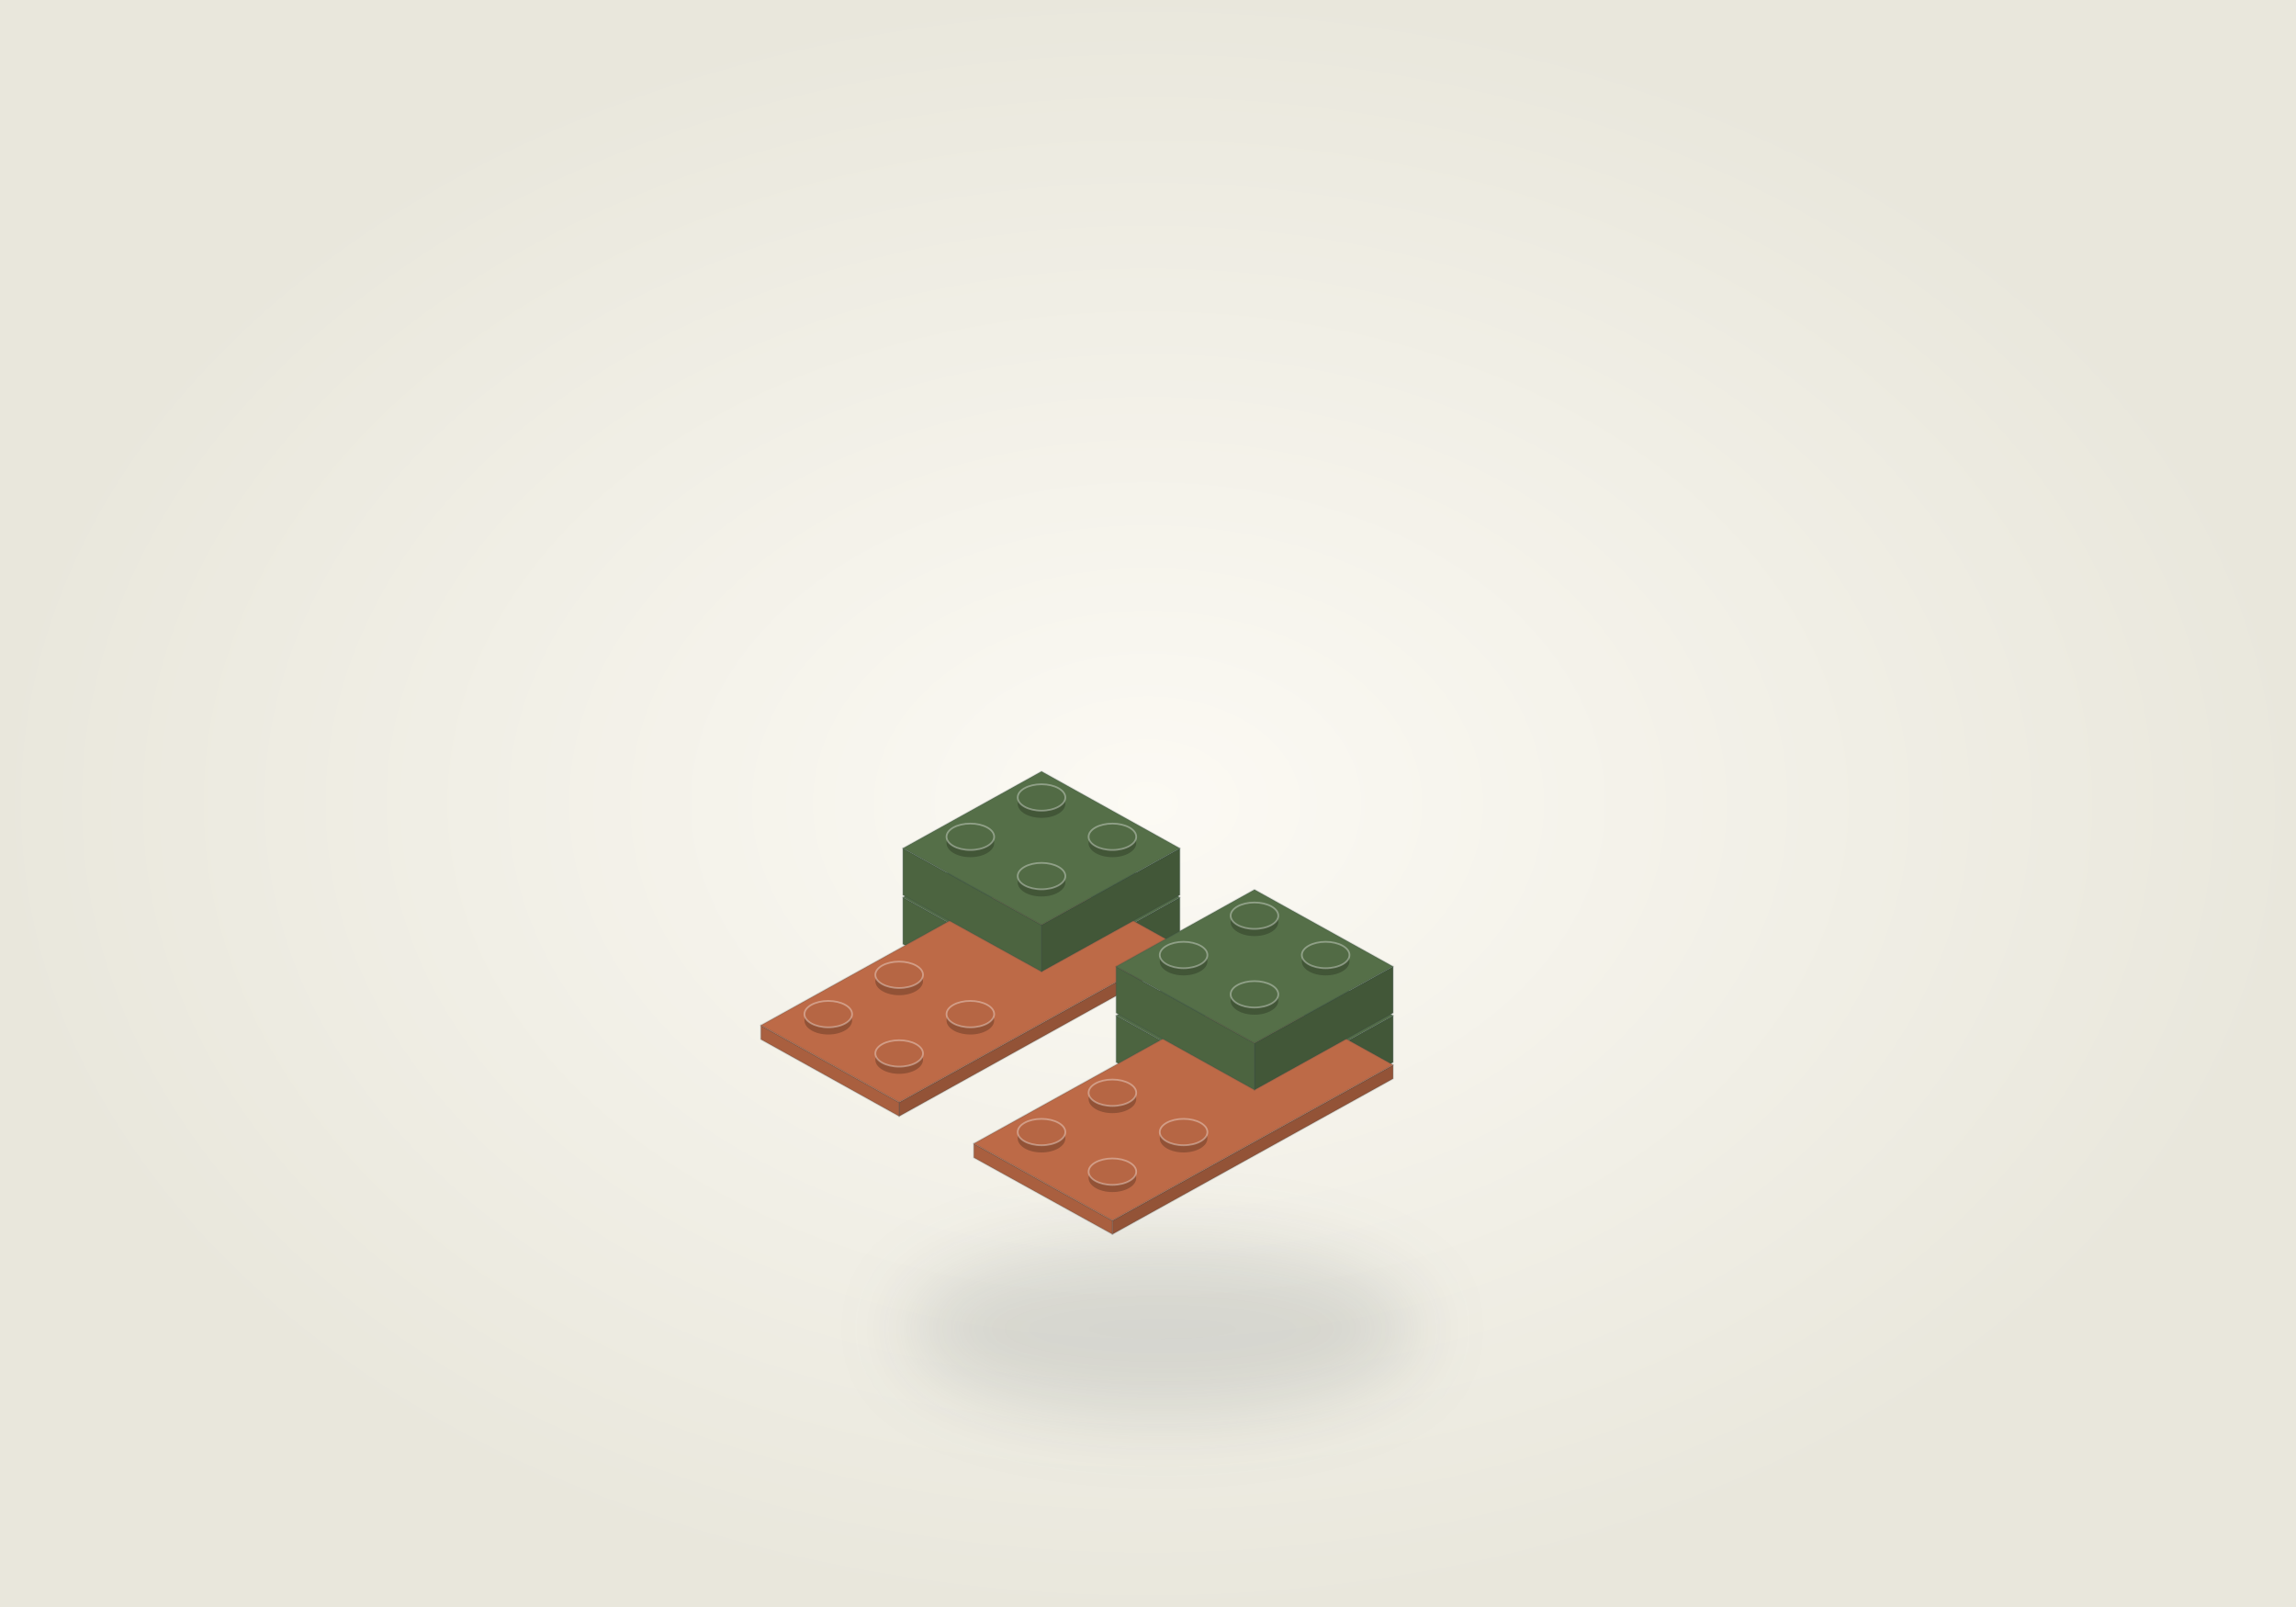
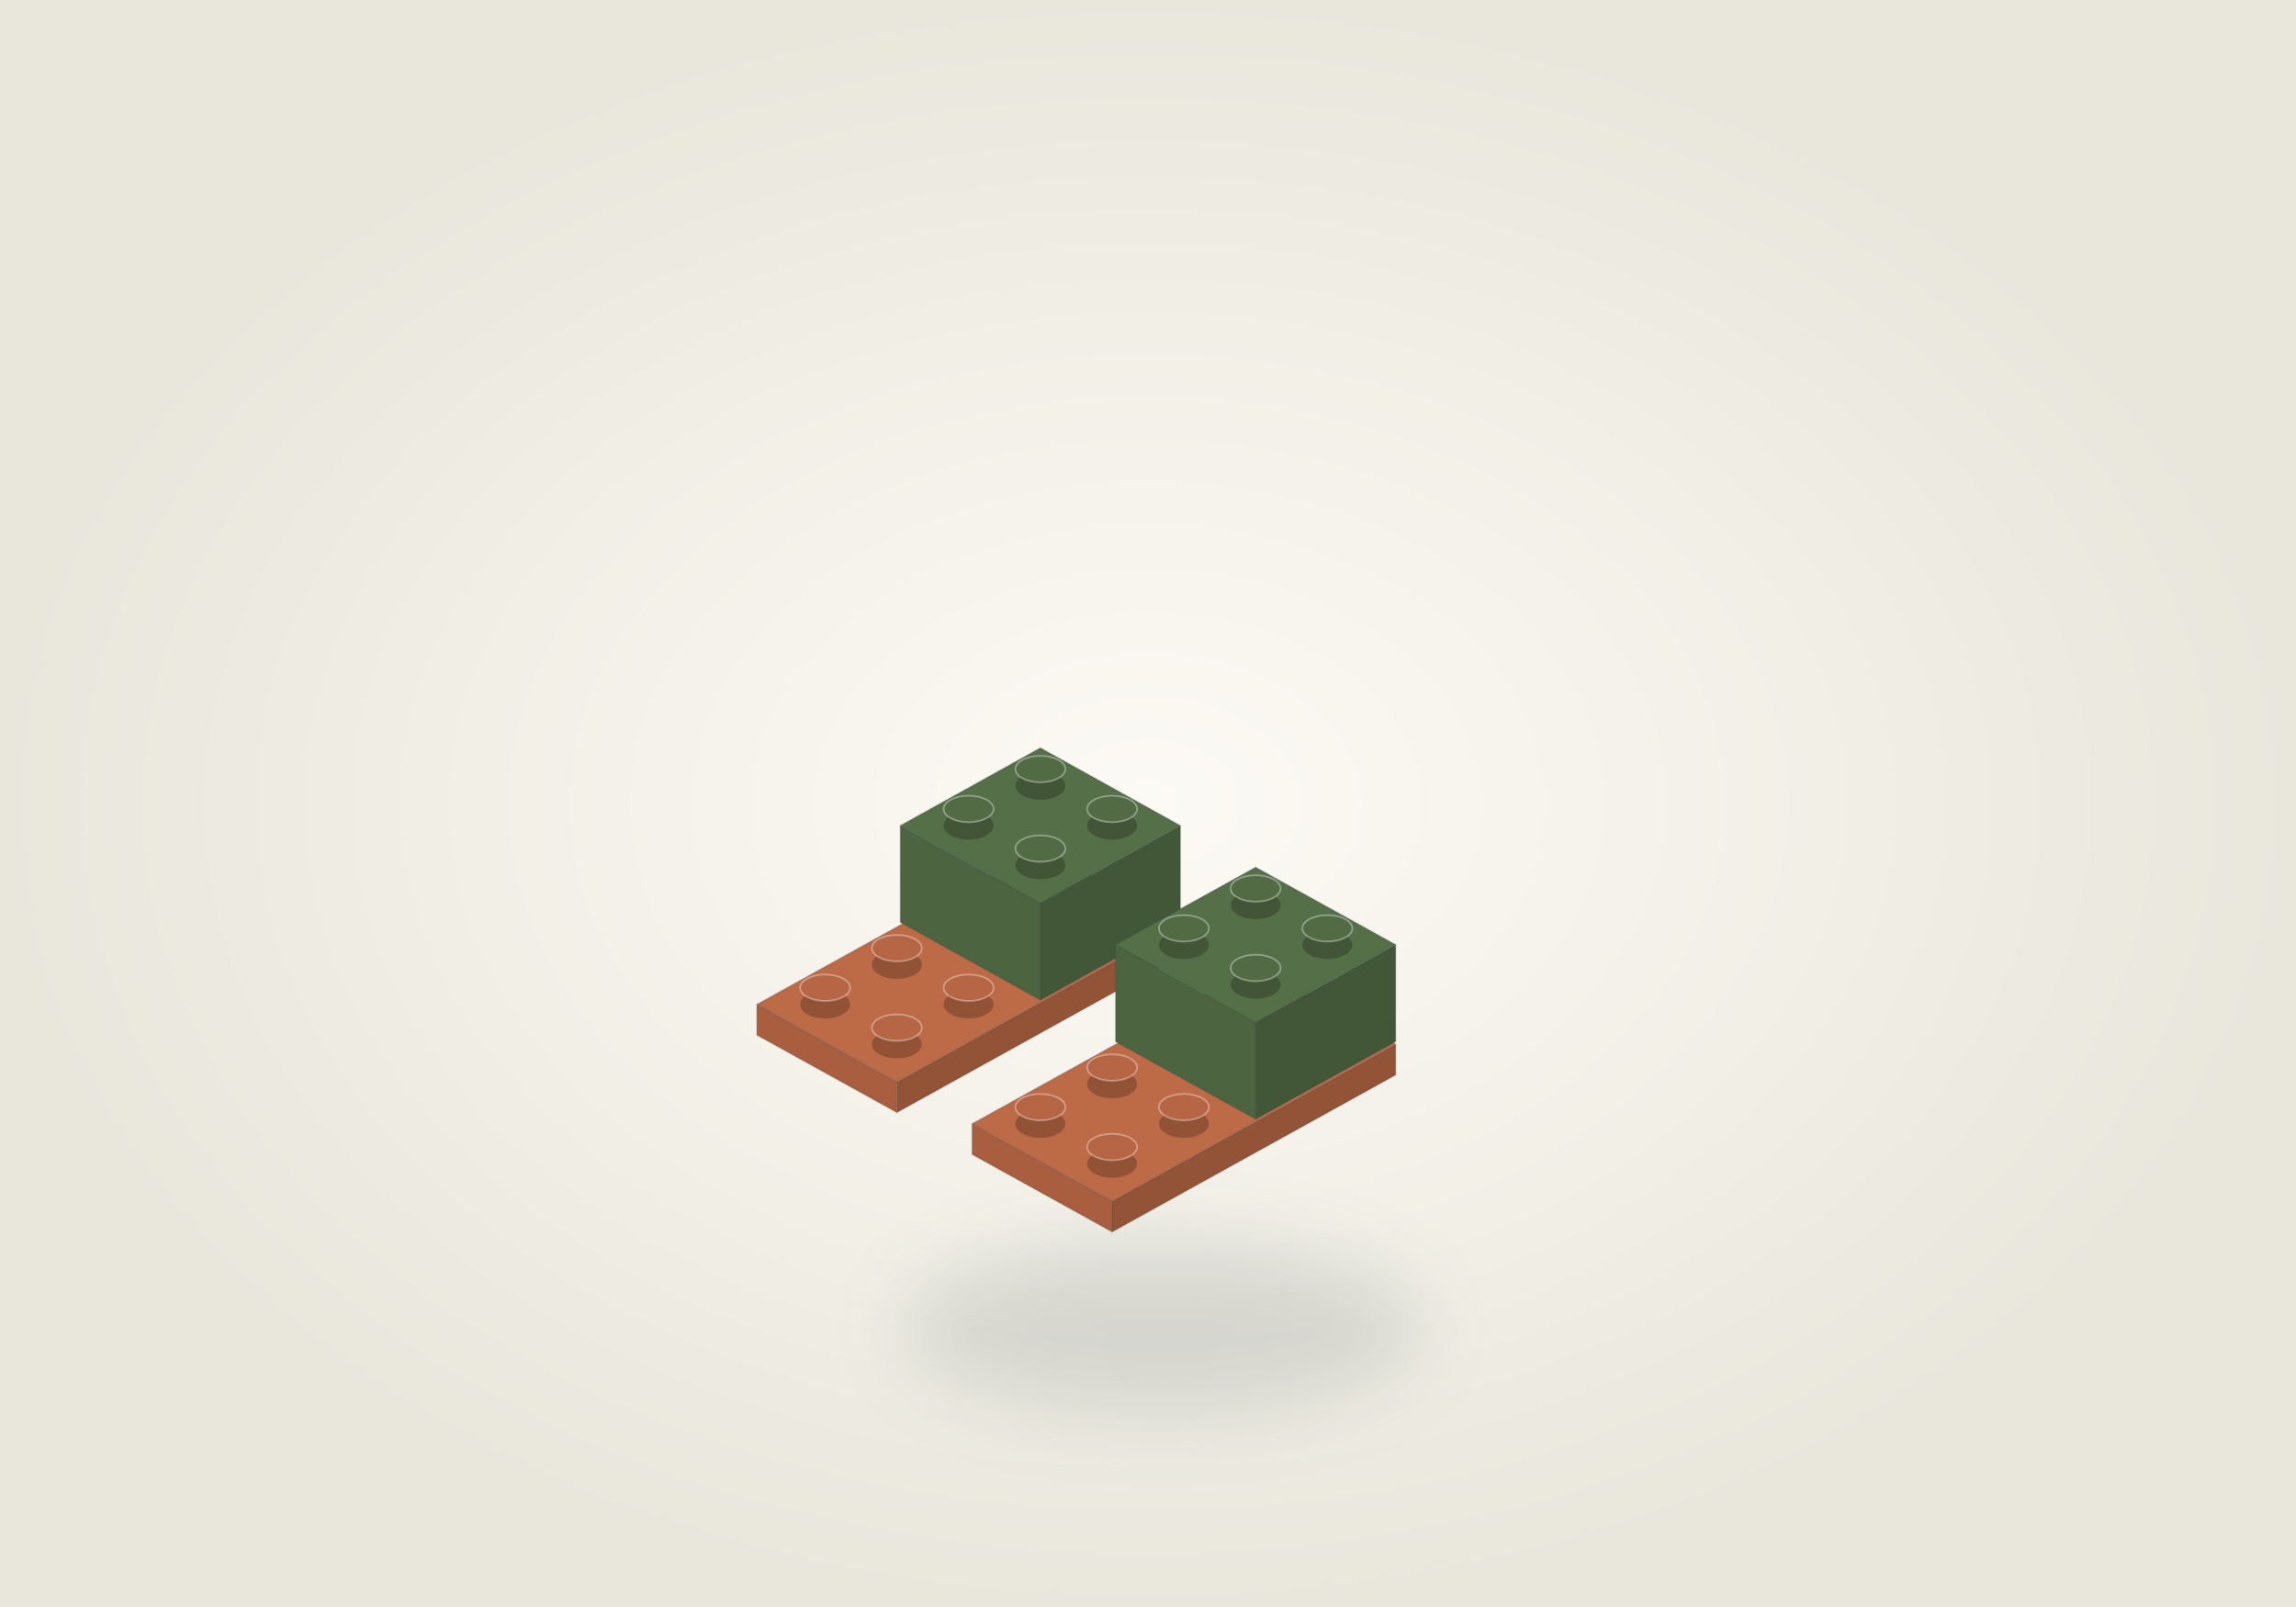
<svg xmlns="http://www.w3.org/2000/svg" width="800" height="560" viewBox="0 0 800 560" role="img" aria-label="Moss &amp; mischief">
  <style>.p{stroke:#344248;stroke-opacity:.17;stroke-width:.55;stroke-linejoin:round}</style>
  <defs>
    <g id="stud">
-       <ellipse cy="1.1" rx="8.3" ry="4.9" fill="currentColor" />
-       <ellipse cy="1.1" rx="8.3" ry="4.9" fill="#000" opacity=".2" />
-       <ellipse cy="-1.1" rx="8.3" ry="4.6" fill="currentColor" stroke="#fff" stroke-opacity=".35" stroke-width=".6" />
+       <ellipse cy="2.9" rx="8.7" ry="4.9" fill="currentColor" />
+       <ellipse cy="2.9" rx="8.7" ry="4.9" fill="#000" opacity=".2" />
+       <ellipse cy="-2.9" rx="8.7" ry="4.6" fill="currentColor" stroke="#fff" stroke-opacity=".35" stroke-width=".6" />
    </g>
    <radialGradient id="bg">
      <stop stop-color="#FCFAF4" />
      <stop offset="1" stop-color="#E9E7DC" />
    </radialGradient>
    <filter id="shadow" x="-.3" y="-.5" width="1.6" height="2">
      <feGaussianBlur stdDeviation="13" />
    </filter>
  </defs>
  <path fill="url(#bg)" d="M0 0H800V560H0Z" />
-   <ellipse cx="405" cy="463.1" rx="89.2" ry="30" fill="#344248" opacity=".14" filter="url(#shadow)" />
-   <path d="M411.1,329L362.9,355.8L362.9,339.5L411.1,312.7Z" fill="#425738" class="p" />
-   <path d="M362.9,355.8L314.6,329L314.6,312.7L362.9,339.5Z" fill="#4c6440" class="p" />
-   <path d="M362.9,286L411.1,312.7L362.9,339.5L314.6,312.7Z" fill="#556f48" class="p" />
-   <path d="M411.1,334.7L313.3,389L313.3,384.1L411.1,329.9Z" fill="#935337" class="p" />
-   <path d="M313.3,389L265.1,362.2L265.1,357.3L313.3,384.1Z" fill="#a95f3f" class="p" />
-   <path d="M265.1,357.3L362.9,303.1L411.1,329.9L313.3,384.1Z" fill="#bd6a47" class="p" />
-   <use href="#stud" x="288.6" y="354.5" color="#B66644" />
-   <use href="#stud" x="313.3" y="368.2" color="#B66644" />
-   <use href="#stud" x="313.3" y="340.8" color="#B66644" />
-   <use href="#stud" x="338.1" y="354.5" color="#B66644" />
-   <path d="M411.1,311.9L362.9,338.6L362.9,322.3L411.1,295.6Z" fill="#425738" class="p" />
-   <path d="M362.9,338.6L314.6,311.9L314.6,295.6L362.9,322.3Z" fill="#4c6440" class="p" />
-   <path d="M362.9,268.8L411.1,295.6L362.9,322.3L314.6,295.6Z" fill="#556f48" class="p" />
-   <use href="#stud" x="362.9" y="279" color="#526B45" />
-   <use href="#stud" x="338.1" y="292.7" color="#526B45" />
-   <use href="#stud" x="387.6" y="292.7" color="#526B45" />
-   <use href="#stud" x="362.9" y="306.4" color="#526B45" />
-   <path d="M485.4,370.2L437.1,397L437.1,380.7L485.4,353.9Z" fill="#425738" class="p" />
-   <path d="M437.1,397L388.9,370.2L388.9,353.9L437.1,380.7Z" fill="#4c6440" class="p" />
-   <path d="M437.1,327.1L485.4,353.9L437.1,380.7L388.9,353.9Z" fill="#556f48" class="p" />
-   <path d="M485.4,375.9L387.6,430.1L387.6,425.3L485.4,371.1Z" fill="#935337" class="p" />
-   <path d="M387.6,430.1L339.3,403.4L339.3,398.5L387.6,425.3Z" fill="#a95f3f" class="p" />
-   <path d="M339.3,398.5L437.1,344.3L485.4,371.1L387.6,425.3Z" fill="#bd6a47" class="p" />
-   <use href="#stud" x="362.9" y="395.6" color="#B66644" />
-   <use href="#stud" x="387.6" y="409.4" color="#B66644" />
-   <use href="#stud" x="387.6" y="381.9" color="#B66644" />
-   <use href="#stud" x="412.4" y="395.6" color="#B66644" />
-   <path d="M485.4,353L437.1,379.8L437.1,363.5L485.4,336.8Z" fill="#425738" class="p" />
-   <path d="M437.1,379.8L388.9,353L388.9,336.8L437.1,363.5Z" fill="#4c6440" class="p" />
-   <path d="M437.1,310L485.4,336.8L437.1,363.5L388.9,336.8Z" fill="#556f48" class="p" />
-   <use href="#stud" x="437.1" y="320.2" color="#526B45" />
-   <use href="#stud" x="412.4" y="333.9" color="#526B45" />
-   <use href="#stud" x="461.9" y="333.9" color="#526B45" />
-   <use href="#stud" x="437.1" y="347.6" color="#526B45" />
+   <ellipse cx="405" cy="462.7" rx="90.1" ry="30" fill="#344248" opacity=".14" filter="url(#shadow)" />
+   <path d="M411.3,333L312.5,387.7L312.5,377.1L411.3,322.3Z" fill="#935337" class="p" />
+   <path d="M312.5,387.7L263.7,360.7L263.7,350L312.5,377.1Z" fill="#a95f3f" class="p" />
+   <path d="M263.7,350L362.5,295.3L411.3,322.3L312.5,377.1Z" fill="#bd6a47" class="p" />
+   <use href="#stud" x="287.5" y="347.1" color="#B66644" />
+   <use href="#stud" x="312.5" y="361" color="#B66644" />
+   <use href="#stud" x="312.5" y="333.3" color="#B66644" />
+   <use href="#stud" x="337.5" y="347.1" color="#B66644" />
+   <path d="M411.3,321.4L362.5,348.5L362.5,314.7L411.3,287.7Z" fill="#425738" class="p" />
+   <path d="M362.5,348.5L313.7,321.4L313.7,287.7L362.5,314.7Z" fill="#4c6440" class="p" />
+   <path d="M362.5,260.6L411.3,287.7L362.5,314.7L313.7,287.7Z" fill="#556f48" class="p" />
+   <use href="#stud" x="362.5" y="270.9" color="#526B45" />
+   <use href="#stud" x="337.5" y="284.8" color="#526B45" />
+   <use href="#stud" x="387.5" y="284.8" color="#526B45" />
+   <use href="#stud" x="362.5" y="298.6" color="#526B45" />
+   <path d="M486.3,374.6L387.5,429.3L387.5,418.6L486.3,363.9Z" fill="#935337" class="p" />
+   <path d="M387.5,429.3L338.7,402.3L338.7,391.6L387.5,418.6Z" fill="#a95f3f" class="p" />
+   <path d="M338.7,391.6L437.5,336.9L486.3,363.9L387.5,418.6Z" fill="#bd6a47" class="p" />
+   <use href="#stud" x="362.5" y="388.7" color="#B66644" />
+   <use href="#stud" x="387.5" y="402.6" color="#B66644" />
+   <use href="#stud" x="387.5" y="374.9" color="#B66644" />
+   <use href="#stud" x="412.5" y="388.7" color="#B66644" />
+   <path d="M486.3,363L437.5,390L437.5,356.3L486.3,329.2Z" fill="#425738" class="p" />
+   <path d="M437.5,390L388.7,363L388.7,329.2L437.5,356.3Z" fill="#4c6440" class="p" />
+   <path d="M437.5,302.2L486.3,329.2L437.5,356.3L388.7,329.2Z" fill="#556f48" class="p" />
+   <use href="#stud" x="437.5" y="312.5" color="#526B45" />
+   <use href="#stud" x="412.5" y="326.4" color="#526B45" />
+   <use href="#stud" x="462.5" y="326.4" color="#526B45" />
+   <use href="#stud" x="437.5" y="340.2" color="#526B45" />
</svg>
